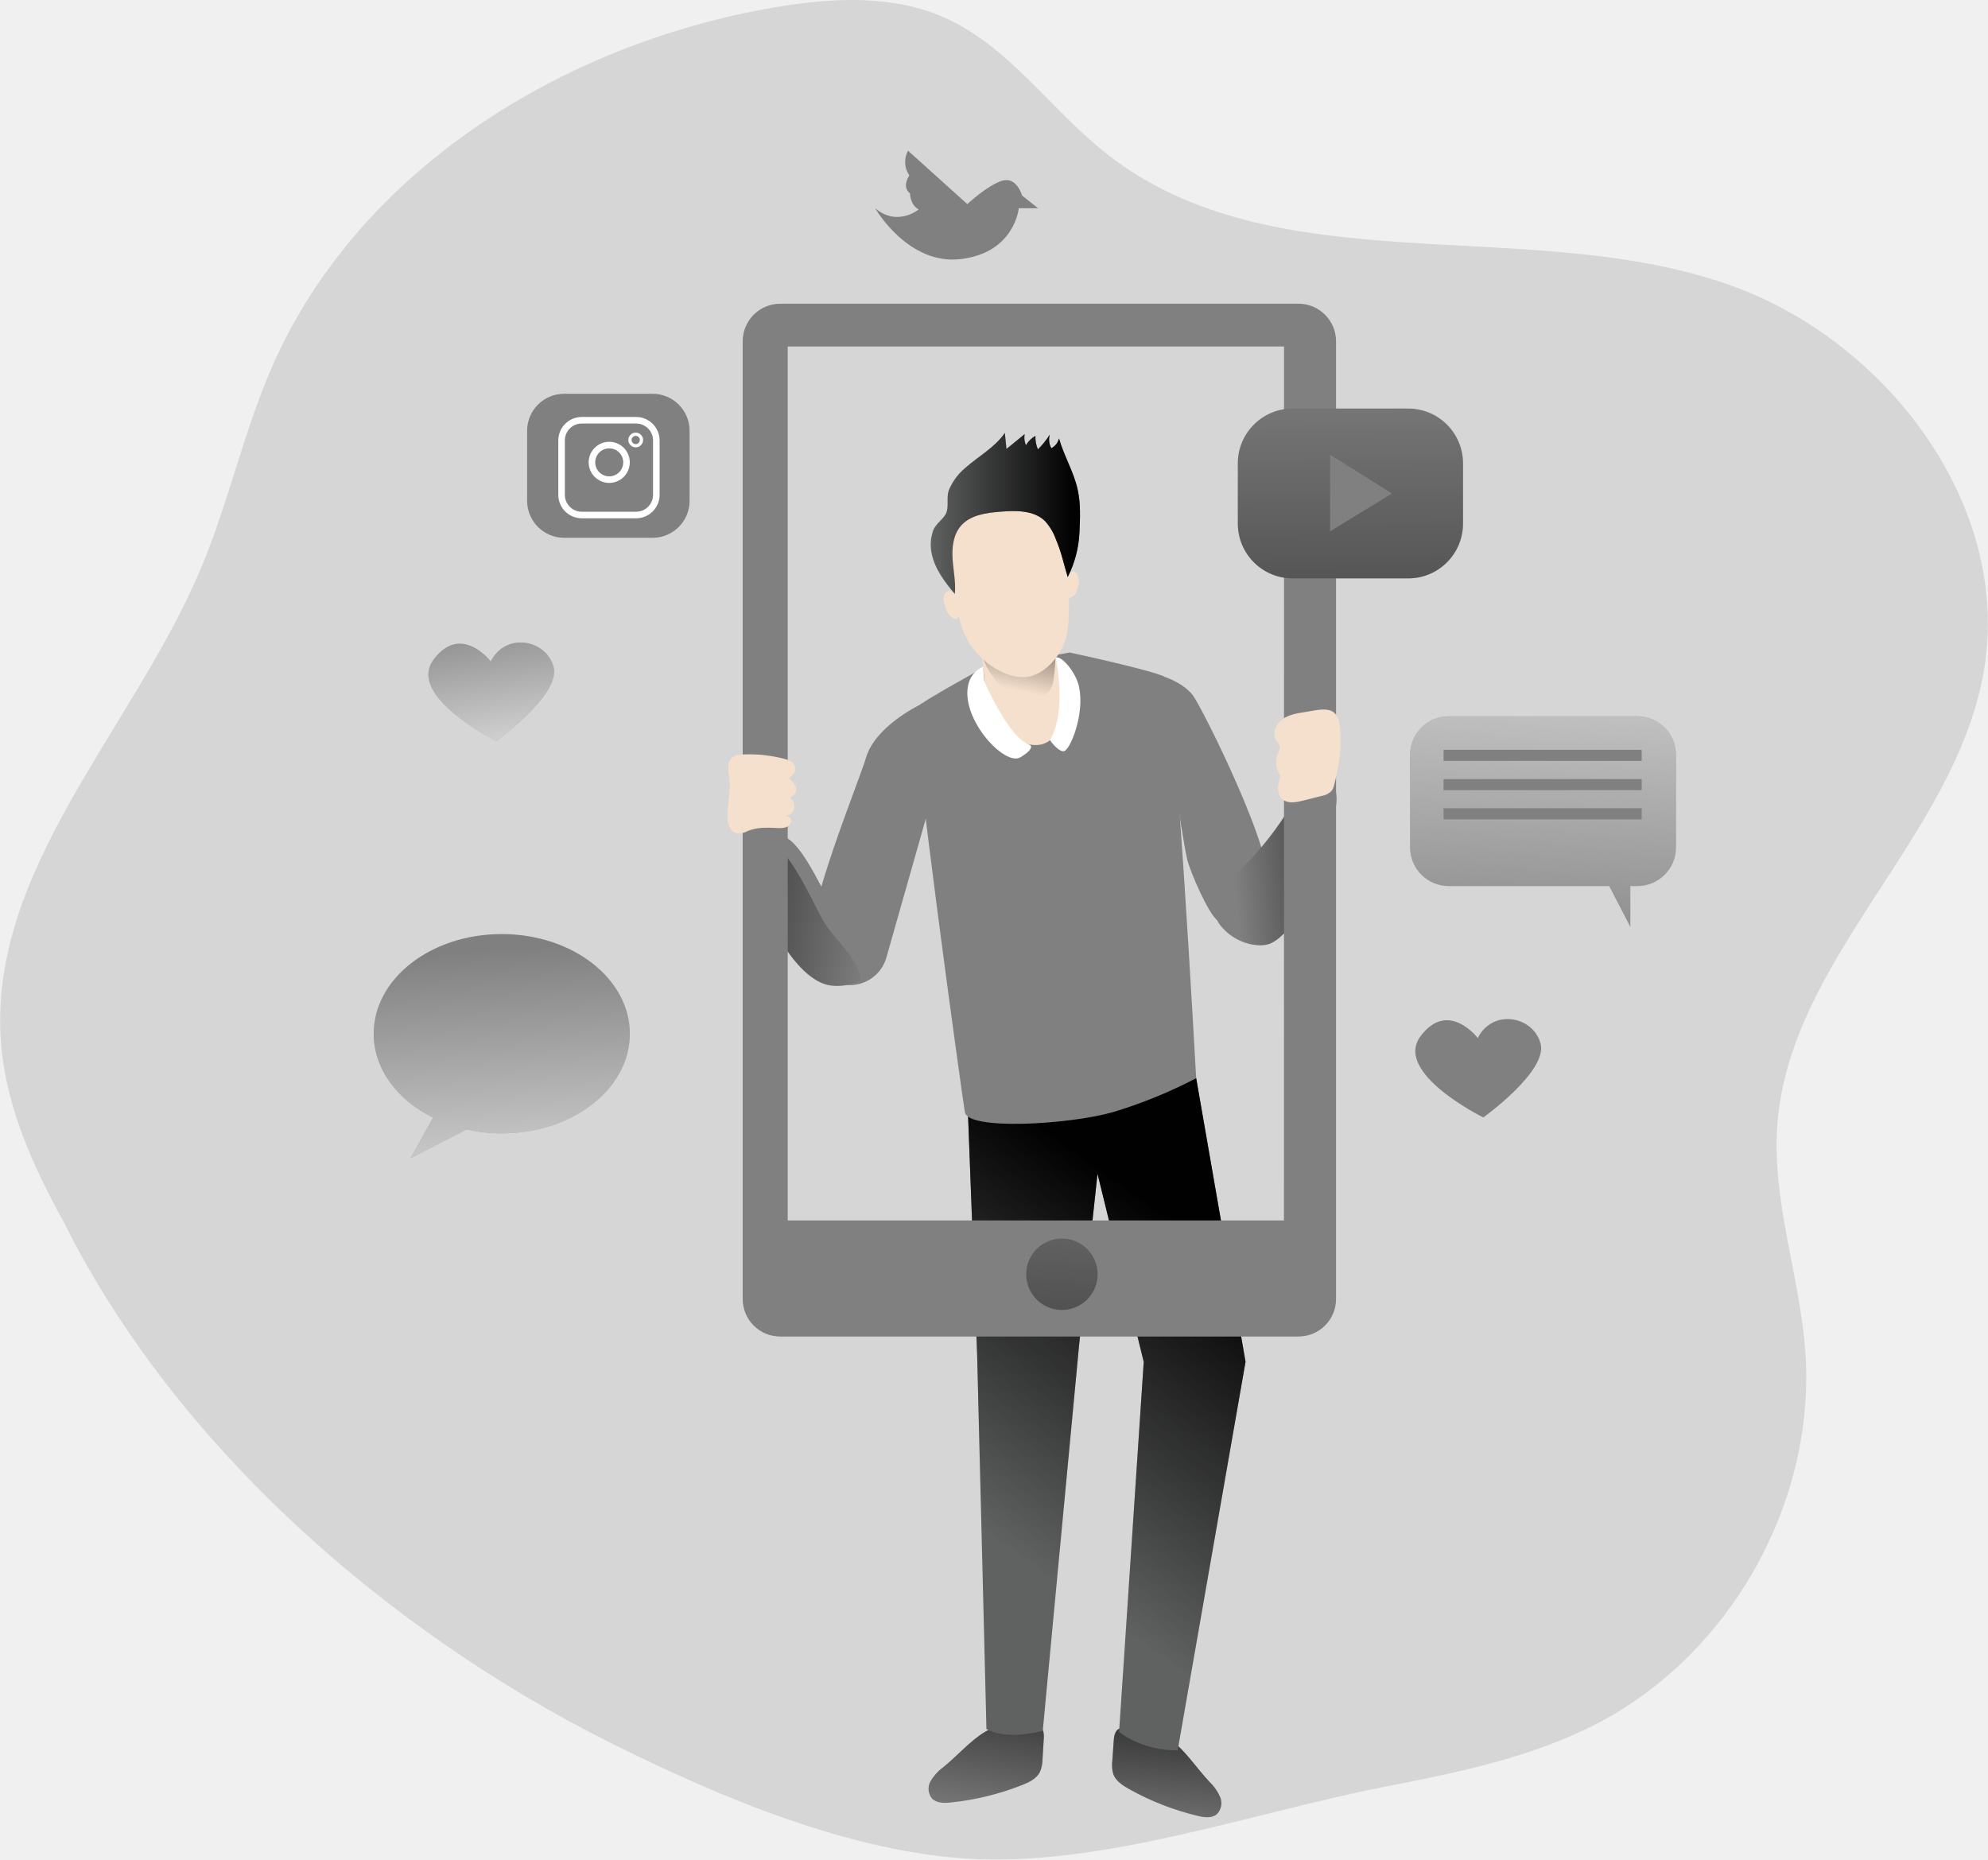
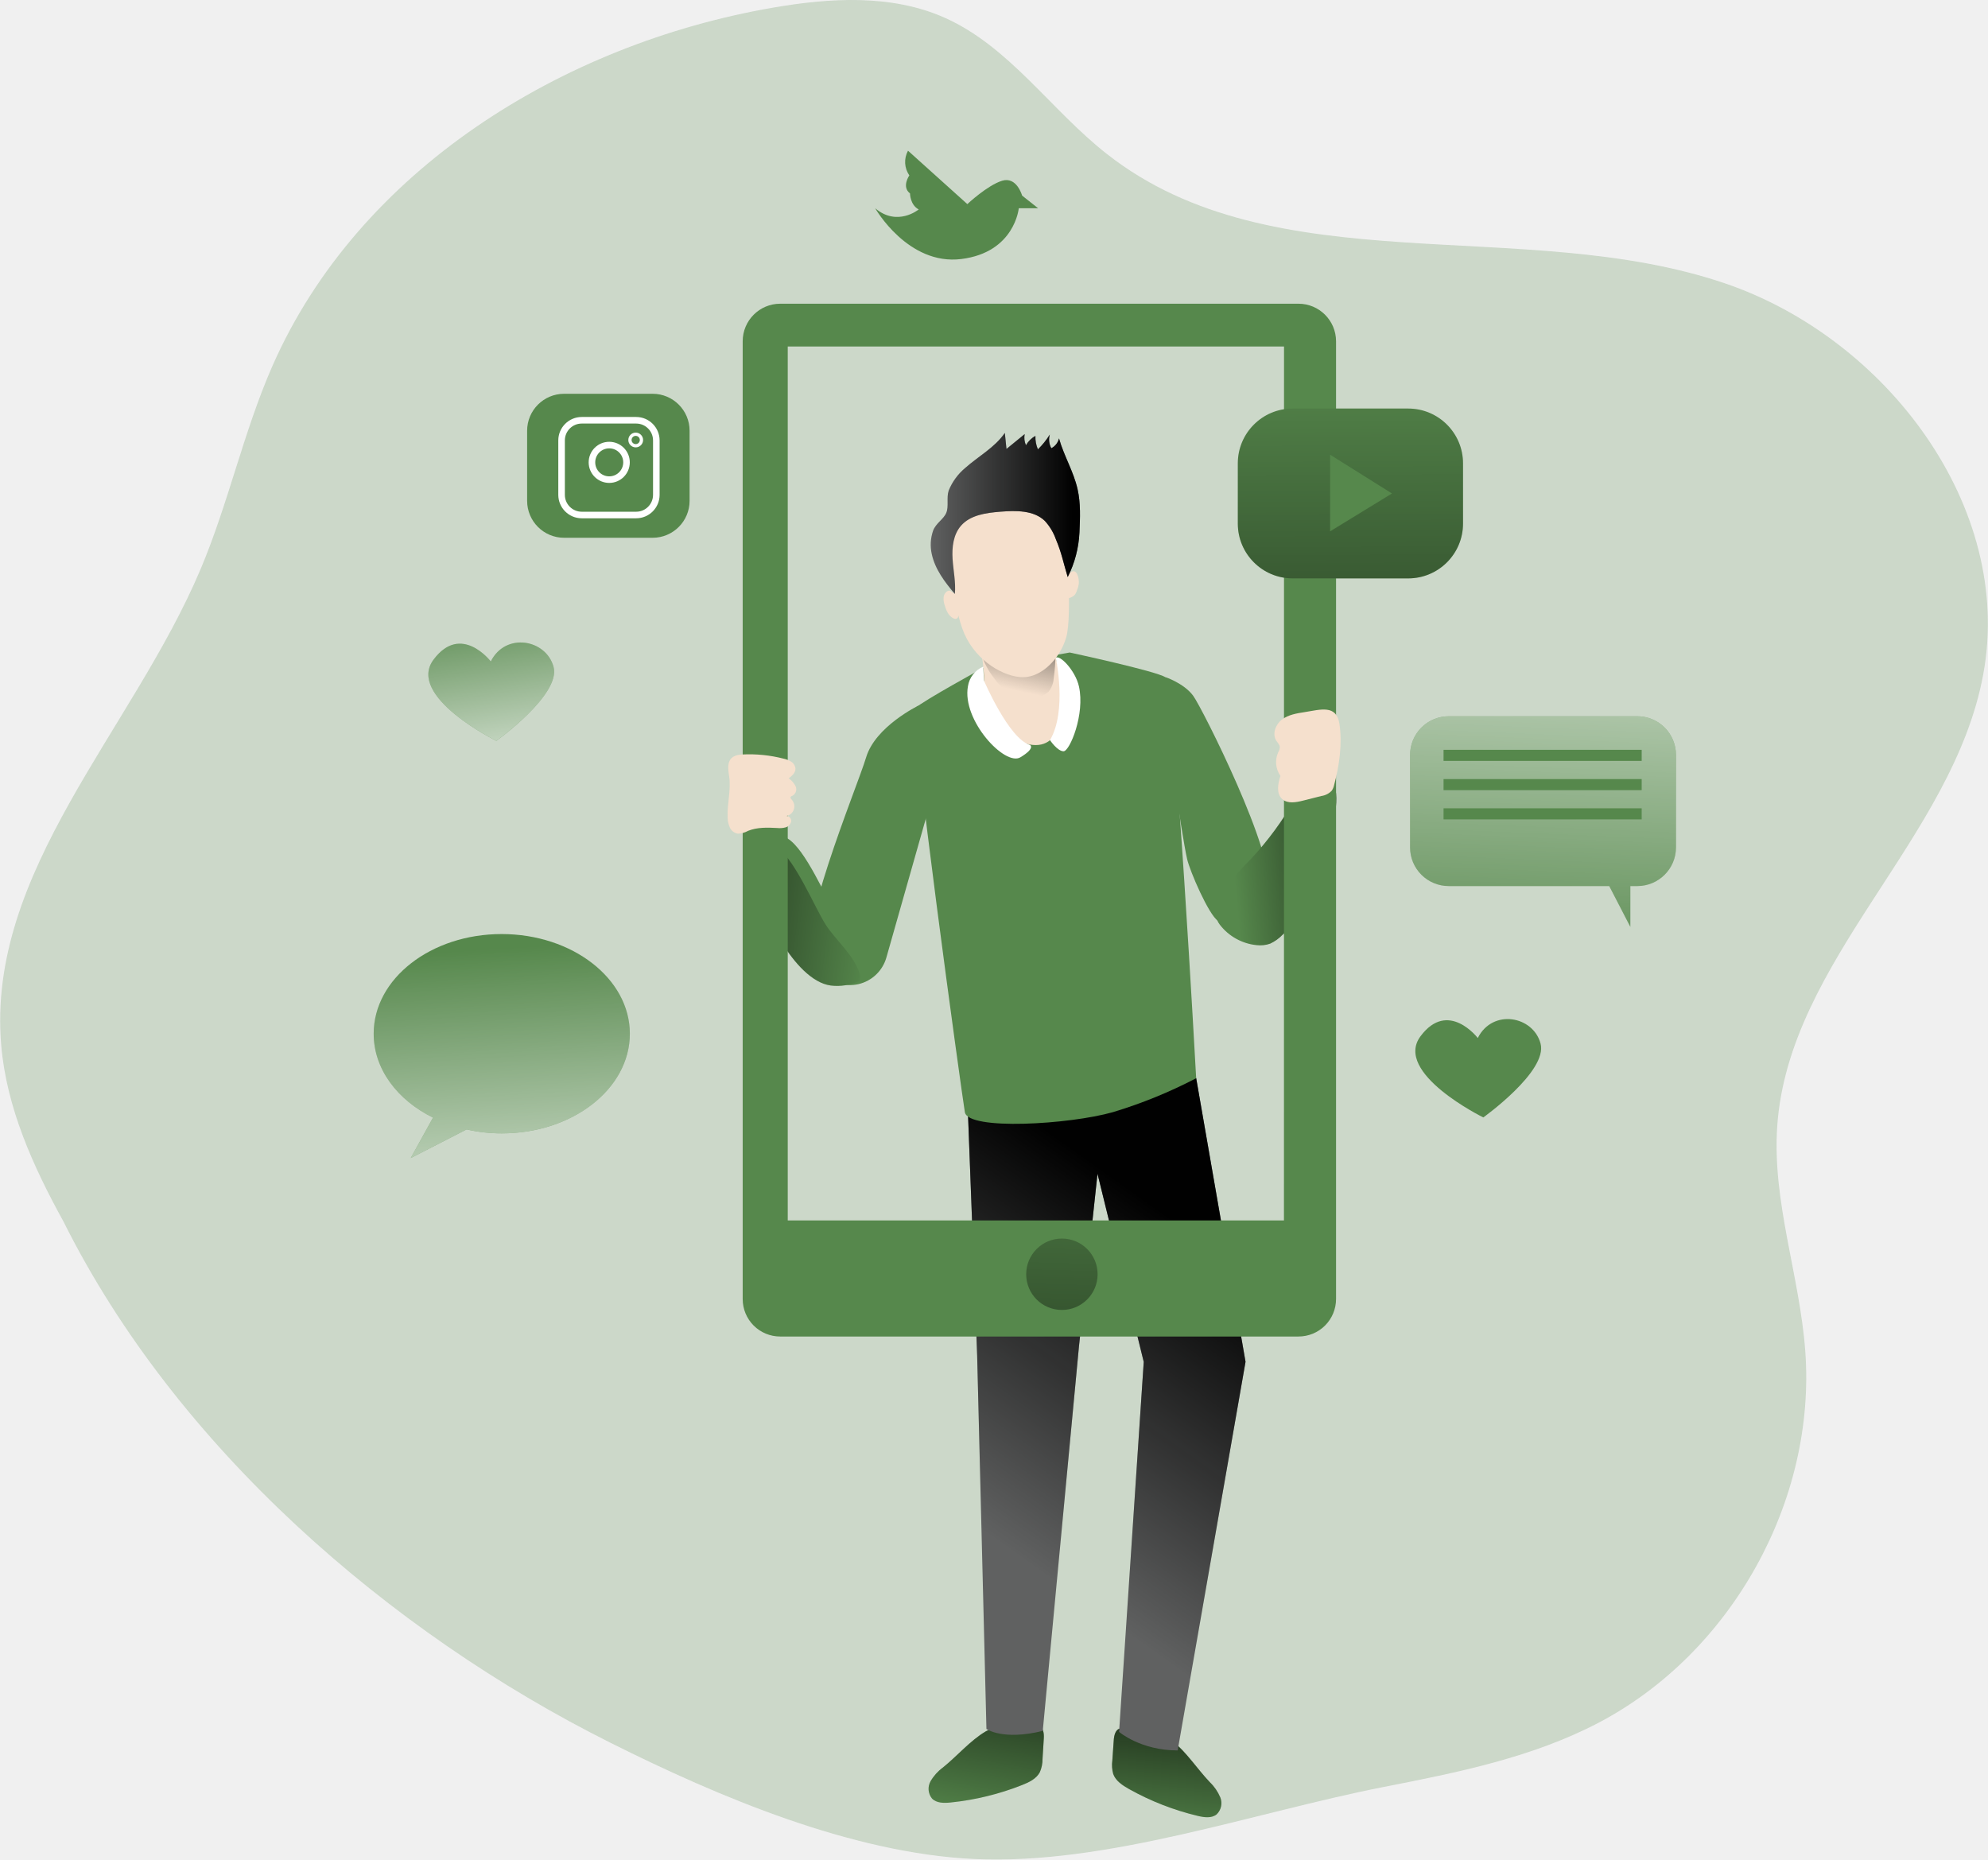
<svg xmlns="http://www.w3.org/2000/svg" xmlns:xlink="http://www.w3.org/1999/xlink" id="Layer_1" data-name="Layer 1" viewBox="0 0 536.1 501.44">
  <defs>
    <linearGradient id="linear-gradient" x1="330.13" y1="500.98" x2="341.33" y2="436.77" gradientUnits="userSpaceOnUse">
      <stop offset="0" stop-color="#010101" stop-opacity="0" />
      <stop offset="0.95" stop-color="#010101" />
    </linearGradient>
    <linearGradient id="linear-gradient-2" x1="379.81" y1="505.74" x2="385.28" y2="448.5" xlink:href="#linear-gradient" />
    <linearGradient id="linear-gradient-3" x1="335.24" y1="423.36" x2="395.29" y2="338.95" xlink:href="#linear-gradient" />
    <linearGradient id="linear-gradient-4" x1="399.4" y1="240.96" x2="450.75" y2="236.18" xlink:href="#linear-gradient" />
    <linearGradient id="linear-gradient-5" x1="303.16" y1="257.76" x2="228.22" y2="248.06" xlink:href="#linear-gradient" />
    <linearGradient id="linear-gradient-6" x1="339.75" y1="193.95" x2="346.84" y2="161.81" xlink:href="#linear-gradient" />
    <linearGradient id="linear-gradient-7" x1="287.67" y1="294.39" x2="283.1" y2="465.43" xlink:href="#linear-gradient" />
    <linearGradient id="linear-gradient-8" x1="317.87" y1="146.47" x2="358.12" y2="146.47" xlink:href="#linear-gradient" />
    <linearGradient id="linear-gradient-9" x1="363.97" y1="95.27" x2="364.96" y2="288.42" xlink:href="#linear-gradient" />
    <linearGradient id="linear-gradient-10" x1="480.79" y1="276.35" x2="487.43" y2="117.06" gradientUnits="userSpaceOnUse">
      <stop offset="0" stop-color="#fff" stop-opacity="0" />
      <stop offset="0.95" stop-color="#fff" />
    </linearGradient>
    <linearGradient id="linear-gradient-11" x1="200.77" y1="263.8" x2="207.24" y2="366.35" xlink:href="#linear-gradient-10" />
    <linearGradient id="linear-gradient-12" x1="196.27" y1="170.43" x2="206.23" y2="232.49" xlink:href="#linear-gradient-10" />
  </defs>
-   <path d="M84,337.39c-8.18-14.83-15.36-30.68-16.8-47.56-4-46.91,35.39-84.92,53.73-128.29,7.56-17.88,11.6-37.12,19.41-54.89,23.19-52.75,78.13-86.78,134.9-96.6,15.44-2.67,31.9-3.68,46.24,2.64,17.56,7.75,28.79,25,43.89,36.81C410.56,85,477.57,65.87,532,84.37c43.48,14.77,78,60.24,69.69,105.41-8.13,44.35-52.46,76.92-55.56,121.9-1.4,20.35,6.05,40.25,7.56,60.59,3,40.32-19.85,81.37-55.62,100.2-18,9.46-38.24,13.49-58.17,17.4-34.84,6.83-74.62,21.07-110.29,19.41-33-1.54-68.93-16.74-98.1-31.34C171.65,448,114.28,398.06,84,337.39Z" transform="translate(-66.87 -7.97)" fill="#808080" opacity="0.24" style="isolation:isolate" />
-   <path d="M321.12,484.62a12,12,0,0,0-3.31,3.69,4.16,4.16,0,0,0,.39,4.66c1.23,1.27,3.24,1.25,5,1.07a72.41,72.41,0,0,0,19.33-4.72c1.86-.74,3.84-1.68,4.76-3.47a8.88,8.88,0,0,0,.72-3.58l.34-5.51c.08-1.29-.09-2.95-1.33-3.31a2.81,2.81,0,0,0-1-.05c-4,.22-9.82-.59-13.34,1.47C328.49,477.34,324.94,481.56,321.12,484.62Z" transform="translate(-66.87 -7.97)" fill="#808080" />
-   <path d="M393.15,488.59a12.24,12.24,0,0,1,2.8,4.09,4.19,4.19,0,0,1-1,4.57c-1.39,1.1-3.38.81-5.09.4a72.18,72.18,0,0,1-18.53-7.24c-1.75-1-3.59-2.17-4.26-4.06a9,9,0,0,1-.24-3.65l.39-5.51c.09-1.29.48-2.91,1.75-3.1a2.89,2.89,0,0,1,1,.07c3.9.75,9.81.72,13,3.23C386.8,480.4,389.77,485.05,393.15,488.59Z" transform="translate(-66.87 -7.97)" fill="#808080" />
+   <path d="M84,337.39c-8.18-14.83-15.36-30.68-16.8-47.56-4-46.91,35.39-84.92,53.73-128.29,7.56-17.88,11.6-37.12,19.41-54.89,23.19-52.75,78.13-86.78,134.9-96.6,15.44-2.67,31.9-3.68,46.24,2.64,17.56,7.75,28.79,25,43.89,36.81C410.56,85,477.57,65.87,532,84.37c43.48,14.77,78,60.24,69.69,105.41-8.13,44.35-52.46,76.92-55.56,121.9-1.4,20.35,6.05,40.25,7.56,60.59,3,40.32-19.85,81.37-55.62,100.2-18,9.46-38.24,13.49-58.17,17.4-34.84,6.83-74.62,21.07-110.29,19.41-33-1.54-68.93-16.74-98.1-31.34C171.65,448,114.28,398.06,84,337.39Z" transform="translate(-66.87 -7.97)" fill="#56884c" opacity="0.24" style="isolation:isolate" />
+   <path d="M321.12,484.62a12,12,0,0,0-3.31,3.69,4.16,4.16,0,0,0,.39,4.66c1.23,1.27,3.24,1.25,5,1.07a72.41,72.41,0,0,0,19.33-4.72c1.86-.74,3.84-1.68,4.76-3.47a8.88,8.88,0,0,0,.72-3.58l.34-5.51c.08-1.29-.09-2.95-1.33-3.31a2.81,2.81,0,0,0-1-.05c-4,.22-9.82-.59-13.34,1.47C328.49,477.34,324.94,481.56,321.12,484.62Z" transform="translate(-66.87 -7.97)" fill="#56884c" />
+   <path d="M393.15,488.59a12.24,12.24,0,0,1,2.8,4.09,4.19,4.19,0,0,1-1,4.57c-1.39,1.1-3.38.81-5.09.4a72.18,72.18,0,0,1-18.53-7.24c-1.75-1-3.59-2.17-4.26-4.06a9,9,0,0,1-.24-3.65l.39-5.51c.09-1.29.48-2.91,1.75-3.1a2.89,2.89,0,0,1,1,.07c3.9.75,9.81.72,13,3.23C386.8,480.4,389.77,485.05,393.15,488.59Z" transform="translate(-66.87 -7.97)" fill="#56884c" />
  <path d="M321.12,484.62a12,12,0,0,0-3.31,3.69,4.16,4.16,0,0,0,.39,4.66c1.23,1.27,3.24,1.25,5,1.07a72.41,72.41,0,0,0,19.33-4.72c1.86-.74,3.84-1.68,4.76-3.47a8.88,8.88,0,0,0,.72-3.58l.34-5.51c.08-1.29-.09-2.95-1.33-3.31a2.81,2.81,0,0,0-1-.05c-4,.22-9.82-.59-13.34,1.47C328.49,477.34,324.94,481.56,321.12,484.62Z" transform="translate(-66.87 -7.97)" fill="url(#linear-gradient)" />
  <path d="M393.15,488.59a12.24,12.24,0,0,1,2.8,4.09,4.19,4.19,0,0,1-1,4.57c-1.39,1.1-3.38.81-5.09.4a72.18,72.18,0,0,1-18.53-7.24c-1.75-1-3.59-2.17-4.26-4.06a9,9,0,0,1-.24-3.65l.39-5.51c.09-1.29.48-2.91,1.75-3.1a2.89,2.89,0,0,1,1,.07c3.9.75,9.81.72,13,3.23C386.8,480.4,389.77,485.05,393.15,488.59Z" transform="translate(-66.87 -7.97)" fill="url(#linear-gradient-2)" />
  <path d="M327.89,307.85l2.49,65.71,2.5,100.65s4.4,3.18,15.19.52l9.76-103.67,5-46.58,12.47,50.74L368.65,475s5.82,5,15.8,5l18.3-104.81L389.44,298.7Z" transform="translate(-66.87 -7.97)" fill="#606161" />
  <path d="M327.89,307.85l2.49,65.71,2.5,100.65s4.37,1.35,15.19.52l9.76-103.67,5-46.58,12.47,50.74L368.65,475s5.82,5,15.8,5l18.3-104.81L389.44,298.7Z" transform="translate(-66.87 -7.97)" fill="url(#linear-gradient-3)" />
-   <path d="M332.05,188.06s-16.44,9-18.3,10.82c-1.67,1.66,12.47,104,13.31,109s28.28,3.32,39.92,0a129.08,129.08,0,0,0,22.46-9.15s-5.82-106.48-8.31-108.14-25.79-6.66-25.79-6.66Z" transform="translate(-66.87 -7.97)" fill="#808080" />
-   <path d="M381.13,190.56s5,1.66,7.48,5,22.46,43.25,20,51.57-10.82,10.82-13.31,9.15S387.78,243,387,239.64s-2.44-14.29-2.44-14.29Z" transform="translate(-66.87 -7.97)" fill="#808080" />
-   <path d="M405.74,262.84a8,8,0,0,0,3.67-.41,11.15,11.15,0,0,0,3.33-2.39,40.31,40.31,0,0,0,5.43-5.73,31.45,31.45,0,0,0,3.31-6.09,71.45,71.45,0,0,0,5.54-21.5c.31-3.13.38-6.41-.95-9.25a2.77,2.77,0,0,0-.8-1.1,2.49,2.49,0,0,0-2-.26c-3.44.7-5.42,4.21-7.15,7.27a85.38,85.38,0,0,1-11.86,16.16,73.88,73.88,0,0,0-6.44,7.27c-2.11,3-4.54,7.26-2,10.52A14.29,14.29,0,0,0,405.74,262.84Z" transform="translate(-66.87 -7.97)" fill="#808080" />
+   <path d="M332.05,188.06s-16.44,9-18.3,10.82c-1.67,1.66,12.47,104,13.31,109s28.28,3.32,39.92,0a129.08,129.08,0,0,0,22.46-9.15s-5.82-106.48-8.31-108.14-25.79-6.66-25.79-6.66Z" transform="translate(-66.87 -7.97)" fill="#56884c" />
+   <path d="M381.13,190.56s5,1.66,7.48,5,22.46,43.25,20,51.57-10.82,10.82-13.31,9.15S387.78,243,387,239.64s-2.44-14.29-2.44-14.29Z" transform="translate(-66.87 -7.97)" fill="#56884c" />
+   <path d="M405.74,262.84a8,8,0,0,0,3.67-.41,11.15,11.15,0,0,0,3.33-2.39,40.31,40.31,0,0,0,5.43-5.73,31.45,31.45,0,0,0,3.31-6.09,71.45,71.45,0,0,0,5.54-21.5c.31-3.13.38-6.41-.95-9.25a2.77,2.77,0,0,0-.8-1.1,2.49,2.49,0,0,0-2-.26c-3.44.7-5.42,4.21-7.15,7.27a85.38,85.38,0,0,1-11.86,16.16,73.88,73.88,0,0,0-6.44,7.27c-2.11,3-4.54,7.26-2,10.52A14.29,14.29,0,0,0,405.74,262.84Z" transform="translate(-66.87 -7.97)" fill="#56884c" />
  <path d="M405.74,262.84a8,8,0,0,0,3.67-.41,11.15,11.15,0,0,0,3.33-2.39,40.31,40.31,0,0,0,5.43-5.73,31.45,31.45,0,0,0,3.31-6.09,71.45,71.45,0,0,0,5.54-21.5c.31-3.13.38-6.41-.95-9.25a2.77,2.77,0,0,0-.8-1.1,2.49,2.49,0,0,0-2-.26c-3.44.7-5.42,4.21-7.15,7.27a85.38,85.38,0,0,1-11.86,16.16,73.88,73.88,0,0,0-6.44,7.27c-2.11,3-4.54,7.26-2,10.52A14.29,14.29,0,0,0,405.74,262.84Z" transform="translate(-66.87 -7.97)" fill="url(#linear-gradient-4)" />
-   <path d="M314.53,198.25s-11.6,5.62-14.09,13.94-20,49.9-14.14,55.73c.5.5,1.25,1.32,2.16,2.32a10.23,10.23,0,0,0,17.44-4.06l10.71-37.71S319.47,204.28,314.53,198.25Z" transform="translate(-66.87 -7.97)" fill="#808080" />
-   <path d="M301.88,269.84a2.67,2.67,0,0,1-1.07,1.3,10.28,10.28,0,0,1-2.22,1.29l0,.05a13.72,13.72,0,0,1-7.7,1.25c-5.14-.69-9.92-6.3-13.17-11.54-.55-.89-.51-2.93-.88-3.9a5.65,5.65,0,0,1-.28-2.64c.24-5.15-.23-13.36.24-18.88a9.14,9.14,0,0,1,.09-1.2c.09-.79.32-1.72,1-1.86a1.87,1.87,0,0,1,1.3.33c4.91,2.87,10.38,16.13,13.45,21,2.78,4.32,7.69,8.3,9.18,13.27A2.45,2.45,0,0,1,301.88,269.84Z" transform="translate(-66.87 -7.97)" fill="#808080" />
+   <path d="M314.53,198.25s-11.6,5.62-14.09,13.94-20,49.9-14.14,55.73c.5.5,1.25,1.32,2.16,2.32a10.23,10.23,0,0,0,17.44-4.06l10.71-37.71S319.47,204.28,314.53,198.25Z" transform="translate(-66.87 -7.97)" fill="#56884c" />
+   <path d="M301.88,269.84a2.67,2.67,0,0,1-1.07,1.3,10.28,10.28,0,0,1-2.22,1.29l0,.05a13.72,13.72,0,0,1-7.7,1.25c-5.14-.69-9.92-6.3-13.17-11.54-.55-.89-.51-2.93-.88-3.9a5.65,5.65,0,0,1-.28-2.64c.24-5.15-.23-13.36.24-18.88a9.14,9.14,0,0,1,.09-1.2c.09-.79.32-1.72,1-1.86a1.87,1.87,0,0,1,1.3.33c4.91,2.87,10.38,16.13,13.45,21,2.78,4.32,7.69,8.3,9.18,13.27A2.45,2.45,0,0,1,301.88,269.84Z" transform="translate(-66.87 -7.97)" fill="#56884c" />
  <path d="M298.73,272.06c-.05.14-.1.28-.14.37l0,.05a13.72,13.72,0,0,1-7.7,1.25c-5.14-.69-9.92-6.3-13.17-11.54-.55-.89-.51-2.93-.88-3.9a5.65,5.65,0,0,1-.28-2.64c.24-5.15-.23-13.36.24-18.88,4.73,3.67,9.78,15.86,12.7,20.5,2.78,4.31,7.7,8.3,9.18,13.26A2.54,2.54,0,0,1,298.73,272.06Z" transform="translate(-66.87 -7.97)" fill="url(#linear-gradient-5)" />
  <path d="M330.38,178.08s2.5,10.81,1.67,15,5.82,15.81,14.14,15.81,8.32-14.14,8.32-15.81-3.5-5.16-2.67-9.32S331.22,173.09,330.38,178.08Z" transform="translate(-66.87 -7.97)" fill="#f5e0cd" />
  <path d="M335,190.92a14.3,14.3,0,0,0,2.93,3.15,11.28,11.28,0,0,0,6.84,2.13,6.88,6.88,0,0,0,4.87-1.72,6.2,6.2,0,0,0,1.38-3.58,48.46,48.46,0,0,0,.48-6.59c0-1-.2-2.32-1.37-2.71a4.11,4.11,0,0,0-1.91,0,51,51,0,0,1-11.31.54c-2.6-.17-6.08-.92-5.47,1.91A19.42,19.42,0,0,0,335,190.92Z" transform="translate(-66.87 -7.97)" fill="url(#linear-gradient-6)" />
  <path d="M332.21,191.5s6.7,15.69,12.42,17.36c0,0,1.56.83-2.6,3.33s-15.81-10-14.14-19.14a6.86,6.86,0,0,1,4.14-5.31Z" transform="translate(-66.87 -7.97)" fill="#fff" />
  <path d="M351.59,185.44s3.1,14.16-1.57,22.12c0,0,2,3,3.66,3s5.82-10,4.15-17.47C356.86,188.68,352.42,184.25,351.59,185.44Z" transform="translate(-66.87 -7.97)" fill="#fff" />
  <path d="M310.42,254.61" transform="translate(-66.87 -7.97)" fill="none" stroke="#000" stroke-miterlimit="10" stroke-width="2.1" />
  <path d="M354.41,152.32s1.66,21.63,0,27.46-6.66,10.81-11.65,10.81-12.48-4.16-15.8-11.65-5-25.78-4.16-28.28,5.85-10.36,19.13-9.15C351.08,142.34,354.41,149,354.41,152.32Z" transform="translate(-66.87 -7.97)" fill="#f5e0cd" />
  <path d="M357.77,165.54a7.91,7.91,0,0,1-.51,1.72,3.4,3.4,0,0,1-.63,1.19,3.36,3.36,0,0,1-1.51.81,1.32,1.32,0,0,1-.73.08c-1.63-.45-1.43-4.53-.61-5.64.45-.6,2.08-1.9,2.8-1.67C357.65,162.36,357.9,164.68,357.77,165.54Z" transform="translate(-66.87 -7.97)" fill="#f5e0cd" />
  <path d="M323.66,167.65a1.51,1.51,0,0,0-.77-.4,1.06,1.06,0,0,0-.62.17,2.15,2.15,0,0,0-.94,1.66,5.25,5.25,0,0,0,.26,2c.4,1.44,1.05,3,2.4,3.64a.93.93,0,0,0,1,0,1,1,0,0,0,.28-.48,9.3,9.3,0,0,0,.78-3.72C325.89,169.37,324.52,168.36,323.66,167.65Z" transform="translate(-66.87 -7.97)" fill="#f5e0cd" />
-   <path d="M417,89.87H277.26A10.13,10.13,0,0,0,267.15,100V358.27a10.1,10.1,0,0,0,10.11,10.11H417a10.12,10.12,0,0,0,10.16-10.11V100A10.14,10.14,0,0,0,417,89.87Zm-3.89,247.21H279.3V101.41H413.13Z" transform="translate(-66.87 -7.97)" fill="#808080" />
+   <path d="M417,89.87H277.26A10.13,10.13,0,0,0,267.15,100V358.27a10.1,10.1,0,0,0,10.11,10.11H417a10.12,10.12,0,0,0,10.16-10.11V100A10.14,10.14,0,0,0,417,89.87Zm-3.89,247.21H279.3V101.41H413.13Z" transform="translate(-66.87 -7.97)" fill="#56884c" />
  <circle cx="286.36" cy="343.62" r="9.63" fill="url(#linear-gradient-7)" />
  <path d="M335.28,193.49a10.16,10.16,0,0,0,2.18,3.06,6.7,6.7,0,0,0,4.86,1.44,5.15,5.15,0,0,0,2.77-.89,7.57,7.57,0,0,0,1.39-1.54,32.92,32.92,0,0,0,4.42-7,7.48,7.48,0,0,0,.69-3.1,3.54,3.54,0,0,0-1.32-2.78,5.08,5.08,0,0,0-2.45-.7,33.19,33.19,0,0,0-7.65-.11c-2.16.28-6.2,1.11-7.32,3.41S334.25,191.52,335.28,193.49Z" transform="translate(-66.87 -7.97)" fill="none" />
  <path d="M267,211.43a37.13,37.13,0,0,1,11.21,1.13,6.22,6.22,0,0,1,2.08.85,2.4,2.4,0,0,1,1.09,1.87c0,1.1-.95,1.92-1.82,2.58a5.75,5.75,0,0,1,1.87,2.15,2,2,0,0,1-.76,2.49c-.24.11-.55.19-.62.44s.15.48.32.67A2.65,2.65,0,0,1,279,228a1.33,1.33,0,0,1,1.2,1.58,2.14,2.14,0,0,1-1.54,1.52,6.34,6.34,0,0,1-2.26.15c-2.62-.14-5.34-.22-7.78.76a6,6,0,0,1-2.79.77,2.89,2.89,0,0,1-2.1-1.56,6.4,6.4,0,0,1-.63-2.63c-.22-3.82,1-7.67.37-11.45C262.93,214,263.17,211.62,267,211.43Z" transform="translate(-66.87 -7.97)" fill="#f5e0cd" />
  <path d="M418.7,200c-2.14.33-4.39.69-6.12,2s-2.7,3.89-1.53,5.71c.36.56.91,1.06.95,1.72a3,3,0,0,1-.45,1.43,6.42,6.42,0,0,0,.62,6.35c-.72,2.11-1.17,4.8.5,6.27,1.45,1.27,3.67.87,5.54.4l5-1.26a4.79,4.79,0,0,0,2.79-1.43,4.43,4.43,0,0,0,.65-1.57c1.39-5.15,2.23-11.08,1.43-16.41S423,199.33,418.7,200Z" transform="translate(-66.87 -7.97)" fill="#f5e0cd" />
  <path d="M327.11,134.2c3.58-3.19,8-5.52,10.73-9.48l.44,4.32,4.91-4a5,5,0,0,0,.35,3,6.41,6.41,0,0,1,2.55-2.51,8.33,8.33,0,0,0,.67,3.62,21.07,21.07,0,0,0,3.21-4,4.84,4.84,0,0,0,.41,3.69,4,4,0,0,0,2.07-2.65c1.31,4.68,3.93,8.93,5,13.67.87,3.82.69,7.8.51,11.72a29.67,29.67,0,0,1-3.16,12c-1.14-3.72-1.65-6.57-3.18-10.15a14.48,14.48,0,0,0-3-5c-3-2.89-7.77-2.81-12-2.47-3.85.31-8.08.88-10.61,3.79-2.07,2.39-2.46,5.8-2.26,8.95s.9,6.29.62,9.44c-2.72-3.2-5.36-6.68-6.24-10.78a11.52,11.52,0,0,1,.35-6.24c.74-2.06,2.84-3.1,3.57-4.86s0-4.05.65-6A15.53,15.53,0,0,1,327.11,134.2Z" transform="translate(-66.87 -7.97)" fill="#606161" />
  <path d="M327.11,134.2c3.58-3.19,8-5.52,10.73-9.48l.44,4.32,4.91-4a5,5,0,0,0,.35,3,6.41,6.41,0,0,1,2.55-2.51,8.33,8.33,0,0,0,.67,3.62,21.07,21.07,0,0,0,3.21-4,4.84,4.84,0,0,0,.41,3.69,4,4,0,0,0,2.07-2.65c1.31,4.68,3.93,8.93,5,13.67.87,3.82.69,7.8.51,11.72a29.67,29.67,0,0,1-3.16,12c-1.14-3.72-1.65-6.57-3.18-10.15a14.48,14.48,0,0,0-3-5c-3-2.89-7.77-2.81-12-2.47-3.85.31-8.08.88-10.61,3.79-2.07,2.39-2.46,5.8-2.26,8.95s.9,6.29.62,9.44c-2.72-3.2-5.36-6.68-6.24-10.78a11.52,11.52,0,0,1,.35-6.24c.74-2.06,2.84-3.1,3.57-4.86s0-4.05.65-6A15.53,15.53,0,0,1,327.11,134.2Z" transform="translate(-66.87 -7.97)" fill="url(#linear-gradient-8)" />
-   <rect x="333.8" y="110.17" width="60.73" height="45.8" rx="14.78" fill="#808080" />
+   <rect x="333.8" y="110.17" width="60.73" height="45.8" rx="14.78" fill="#56884c" />
  <rect x="333.8" y="110.17" width="60.73" height="45.8" rx="14.78" fill="url(#linear-gradient-9)" />
-   <polygon points="358.69 122.62 375.37 133.07 358.69 143.28 358.69 122.62" fill="#808080" />
-   <path d="M518.83,211.55v24.93a10.43,10.43,0,0,1-10.43,10.43h-1.88v11l-5.69-11H457.55a10.42,10.42,0,0,1-10.43-10.43V211.55a10.42,10.42,0,0,1,10.43-10.43H508.4A10.42,10.42,0,0,1,518.83,211.55Z" transform="translate(-66.87 -7.97)" fill="#808080" />
+   <polygon points="358.69 122.62 375.37 133.07 358.69 143.28 358.69 122.62" fill="#56884c" />
+   <path d="M518.83,211.55v24.93a10.43,10.43,0,0,1-10.43,10.43h-1.88v11l-5.69-11H457.55a10.42,10.42,0,0,1-10.43-10.43V211.55a10.42,10.42,0,0,1,10.43-10.43H508.4A10.42,10.42,0,0,1,518.83,211.55Z" transform="translate(-66.87 -7.97)" fill="#56884c" />
  <path d="M518.83,211.55v24.93a10.43,10.43,0,0,1-10.43,10.43h-1.88v11l-5.69-11H457.55a10.42,10.42,0,0,1-10.43-10.43V211.55a10.42,10.42,0,0,1,10.43-10.43H508.4A10.42,10.42,0,0,1,518.83,211.55Z" transform="translate(-66.87 -7.97)" fill="url(#linear-gradient-10)" />
-   <rect x="389.28" y="202.2" width="53.43" height="2.99" fill="#808080" />
-   <rect x="389.28" y="210.09" width="53.43" height="2.99" fill="#808080" />
-   <rect x="389.28" y="217.97" width="53.43" height="2.99" fill="#808080" />
-   <path d="M236.72,286.72c0,14.86-15.45,26.88-34.51,26.88a42.13,42.13,0,0,1-9.51-1.06l-15.06,7.71,6-10.9c-9.61-4.73-16-13.08-16-22.63,0-14.85,15.45-26.87,34.51-26.87S236.72,271.87,236.72,286.72Z" transform="translate(-66.87 -7.97)" fill="#808080" />
+   <rect x="389.28" y="202.2" width="53.43" height="2.99" fill="#56884c" />
+   <rect x="389.28" y="210.09" width="53.43" height="2.99" fill="#56884c" />
+   <rect x="389.28" y="217.97" width="53.43" height="2.99" fill="#56884c" />
+   <path d="M236.72,286.72c0,14.86-15.45,26.88-34.51,26.88a42.13,42.13,0,0,1-9.51-1.06l-15.06,7.71,6-10.9c-9.61-4.73-16-13.08-16-22.63,0-14.85,15.45-26.87,34.51-26.87S236.72,271.87,236.72,286.72Z" transform="translate(-66.87 -7.97)" fill="#56884c" />
  <path d="M236.72,286.72c0,14.86-15.45,26.88-34.51,26.88a42.13,42.13,0,0,1-9.51-1.06l-15.06,7.71,6-10.9c-9.61-4.73-16-13.08-16-22.63,0-14.85,15.45-26.87,34.51-26.87S236.72,271.87,236.72,286.72Z" transform="translate(-66.87 -7.97)" fill="url(#linear-gradient-11)" />
-   <path d="M465.38,287.89s-8-10.45-15.43-.5,16.92,21.91,16.92,21.91,17.43-12.45,15.44-19.92S469.36,279.93,465.38,287.89Z" transform="translate(-66.87 -7.97)" fill="#808080" />
-   <path d="M199.22,186.34s-8-10.45-15.43-.5,16.93,21.91,16.93,21.91,17.42-12.45,15.43-19.92S203.21,178.38,199.22,186.34Z" transform="translate(-66.87 -7.97)" fill="#808080" />
+   <path d="M465.38,287.89s-8-10.45-15.43-.5,16.92,21.91,16.92,21.91,17.43-12.45,15.44-19.92S469.36,279.93,465.38,287.89Z" transform="translate(-66.87 -7.97)" fill="#56884c" />
+   <path d="M199.22,186.34s-8-10.45-15.43-.5,16.93,21.91,16.93,21.91,17.42-12.45,15.43-19.92S203.21,178.38,199.22,186.34Z" transform="translate(-66.87 -7.97)" fill="#56884c" />
  <path d="M199.22,186.34s-8-10.45-15.43-.5,16.93,21.91,16.93,21.91,17.42-12.45,15.43-19.92S203.21,178.38,199.22,186.34Z" transform="translate(-66.87 -7.97)" fill="url(#linear-gradient-12)" />
-   <rect x="142.15" y="106.19" width="43.81" height="38.83" rx="9.97" fill="#808080" />
+   <rect x="142.15" y="106.19" width="43.81" height="38.83" rx="9.97" fill="#56884c" />
  <rect x="151.44" y="113.33" width="25.55" height="25.55" rx="5.44" fill="none" stroke="#fff" stroke-miterlimit="10" stroke-width="1.77" />
  <circle cx="164.29" cy="124.68" r="4.66" fill="none" stroke="#fff" stroke-miterlimit="10" stroke-width="1.77" />
  <circle cx="171.43" cy="118.65" r="1.55" fill="none" stroke="#fff" stroke-miterlimit="10" stroke-width="0.88" />
-   <path d="M302.88,64.13s8.82,15.49,23.23,13.69S341.6,64.13,341.6,64.13h5.22l-4.32-3.42s-1.44-5.22-5.4-4-9.37,6.3-9.37,6.3l-16-14.4a6.34,6.34,0,0,0,.36,6.66s-2.16,3.06.18,4.86c0,0,0,3.06,2.34,4.32C314.58,64.49,308.82,69.18,302.88,64.13Z" transform="translate(-66.87 -7.97)" fill="#808080" />
+   <path d="M302.88,64.13s8.82,15.49,23.23,13.69S341.6,64.13,341.6,64.13h5.22l-4.32-3.42s-1.44-5.22-5.4-4-9.37,6.3-9.37,6.3l-16-14.4a6.34,6.34,0,0,0,.36,6.66s-2.16,3.06.18,4.86c0,0,0,3.06,2.34,4.32C314.58,64.49,308.82,69.18,302.88,64.13Z" transform="translate(-66.87 -7.97)" fill="#56884c" />
</svg>
